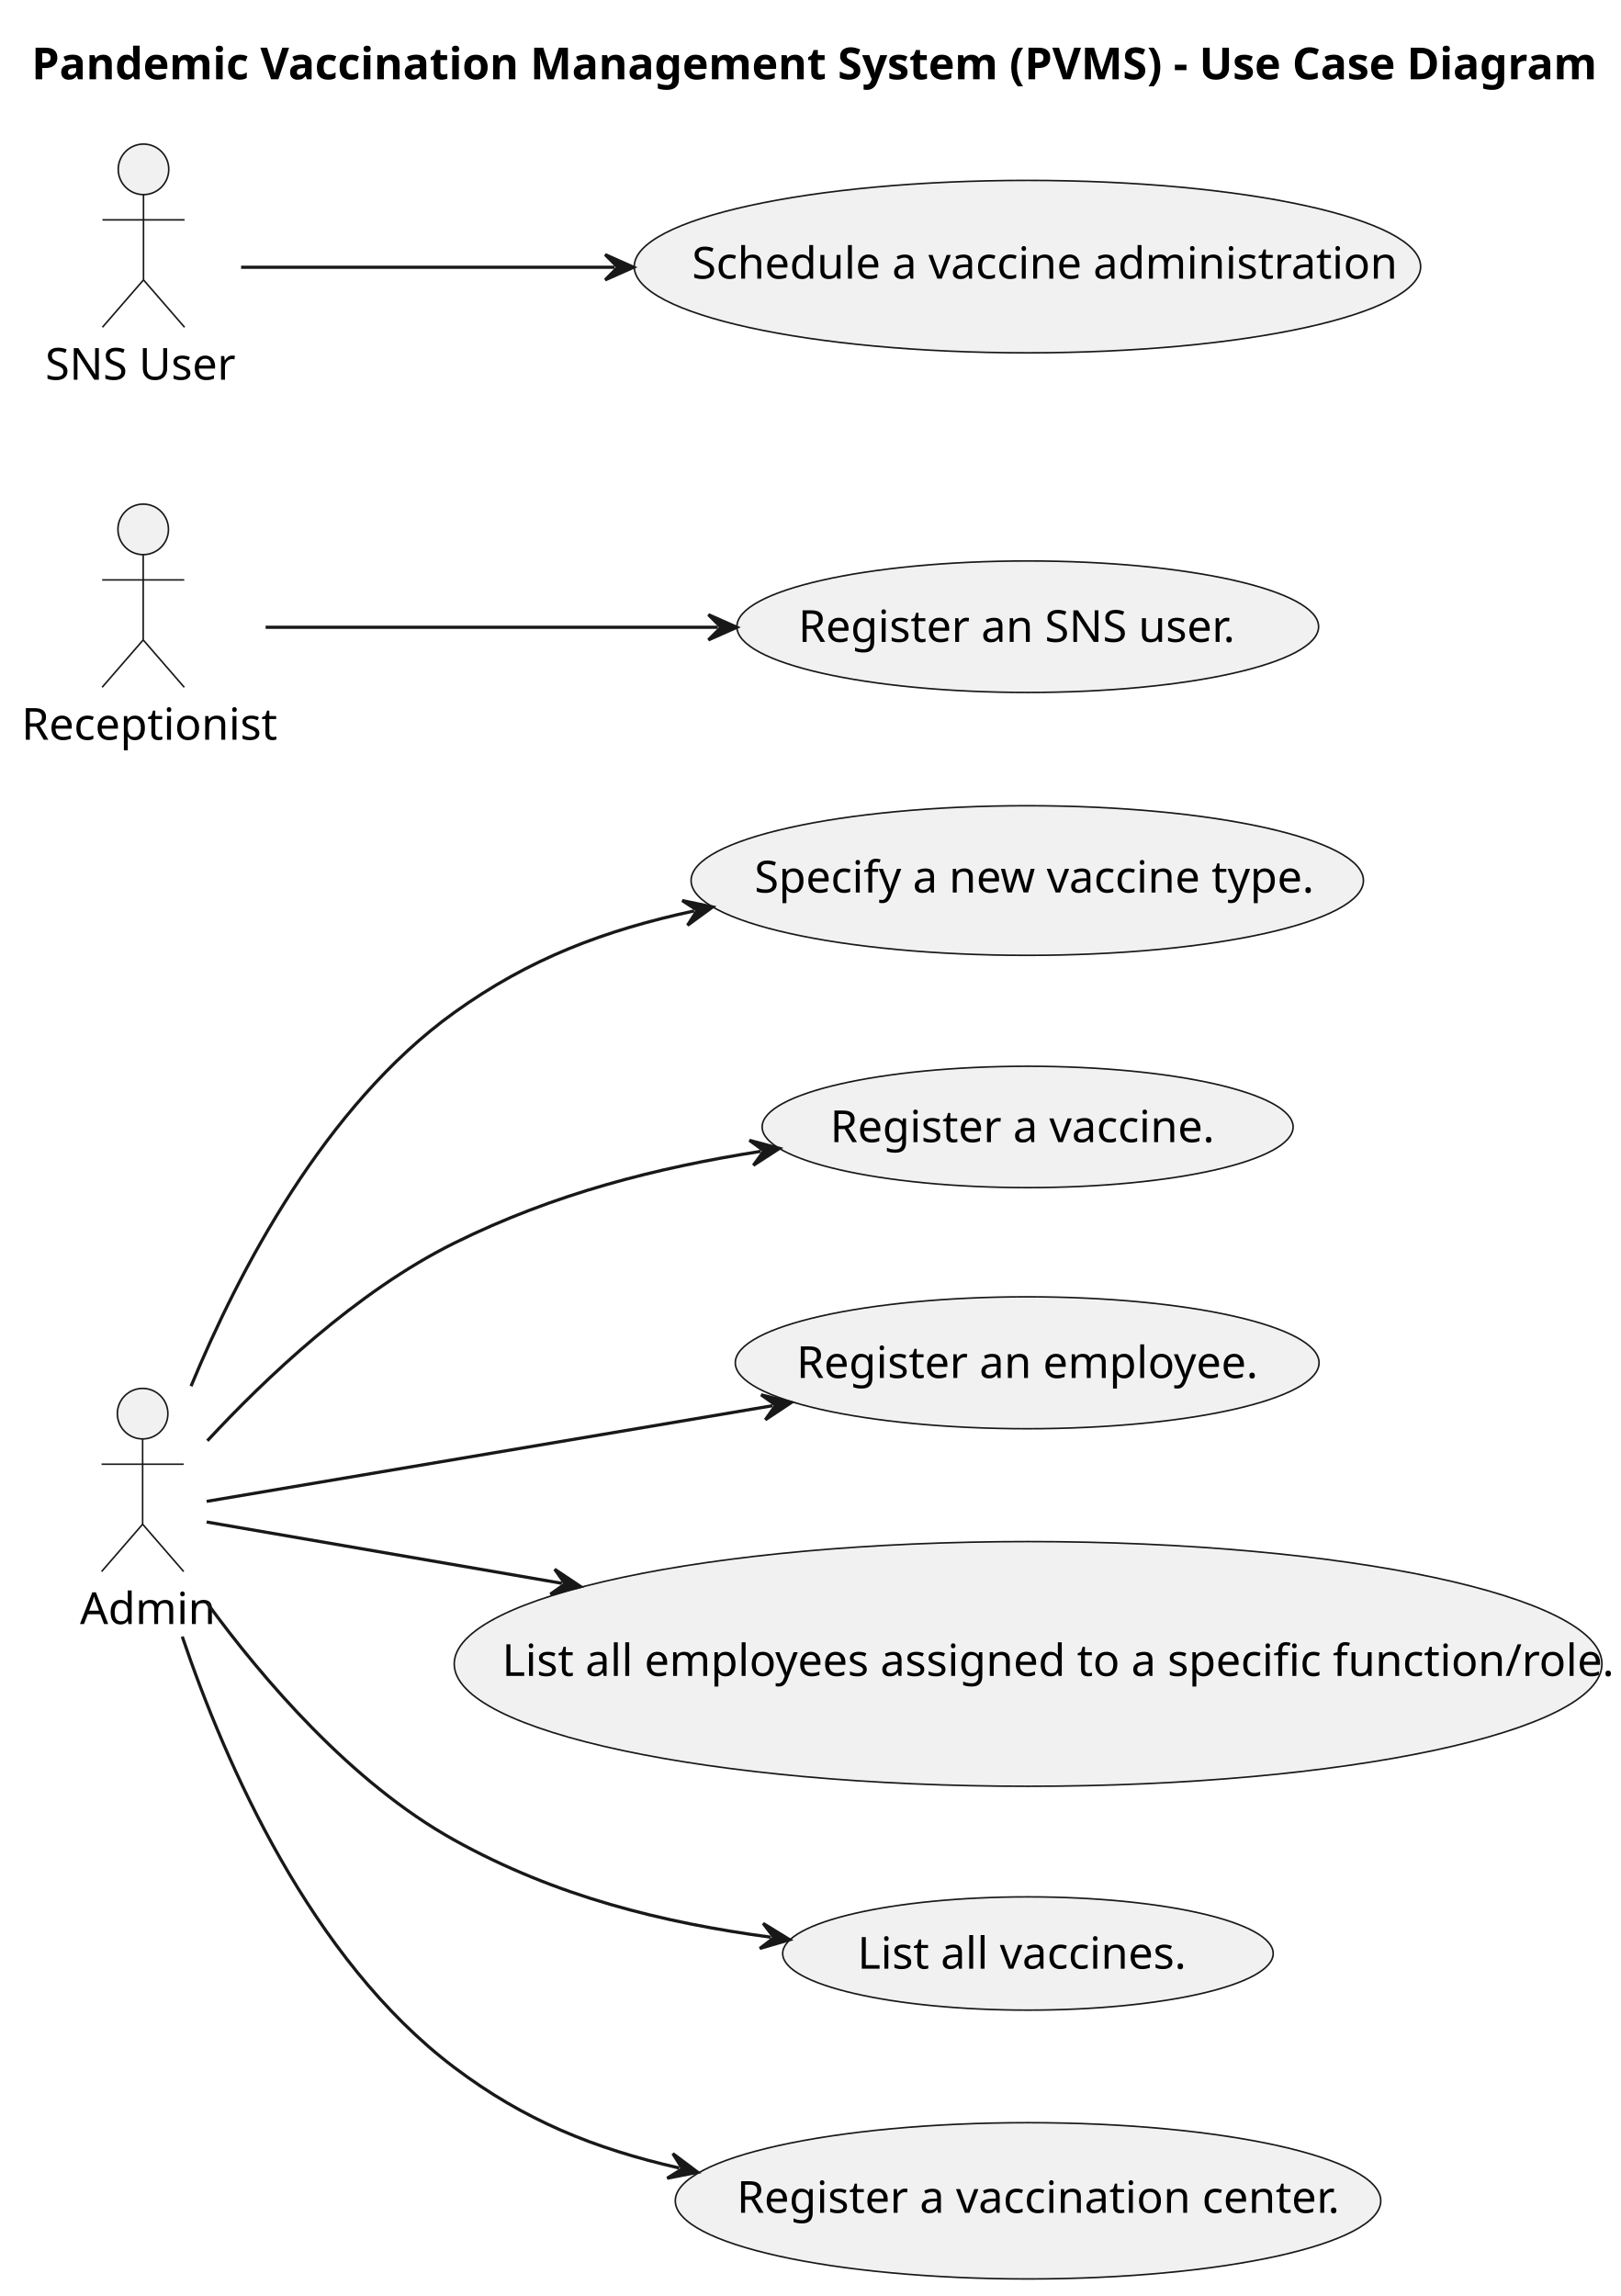
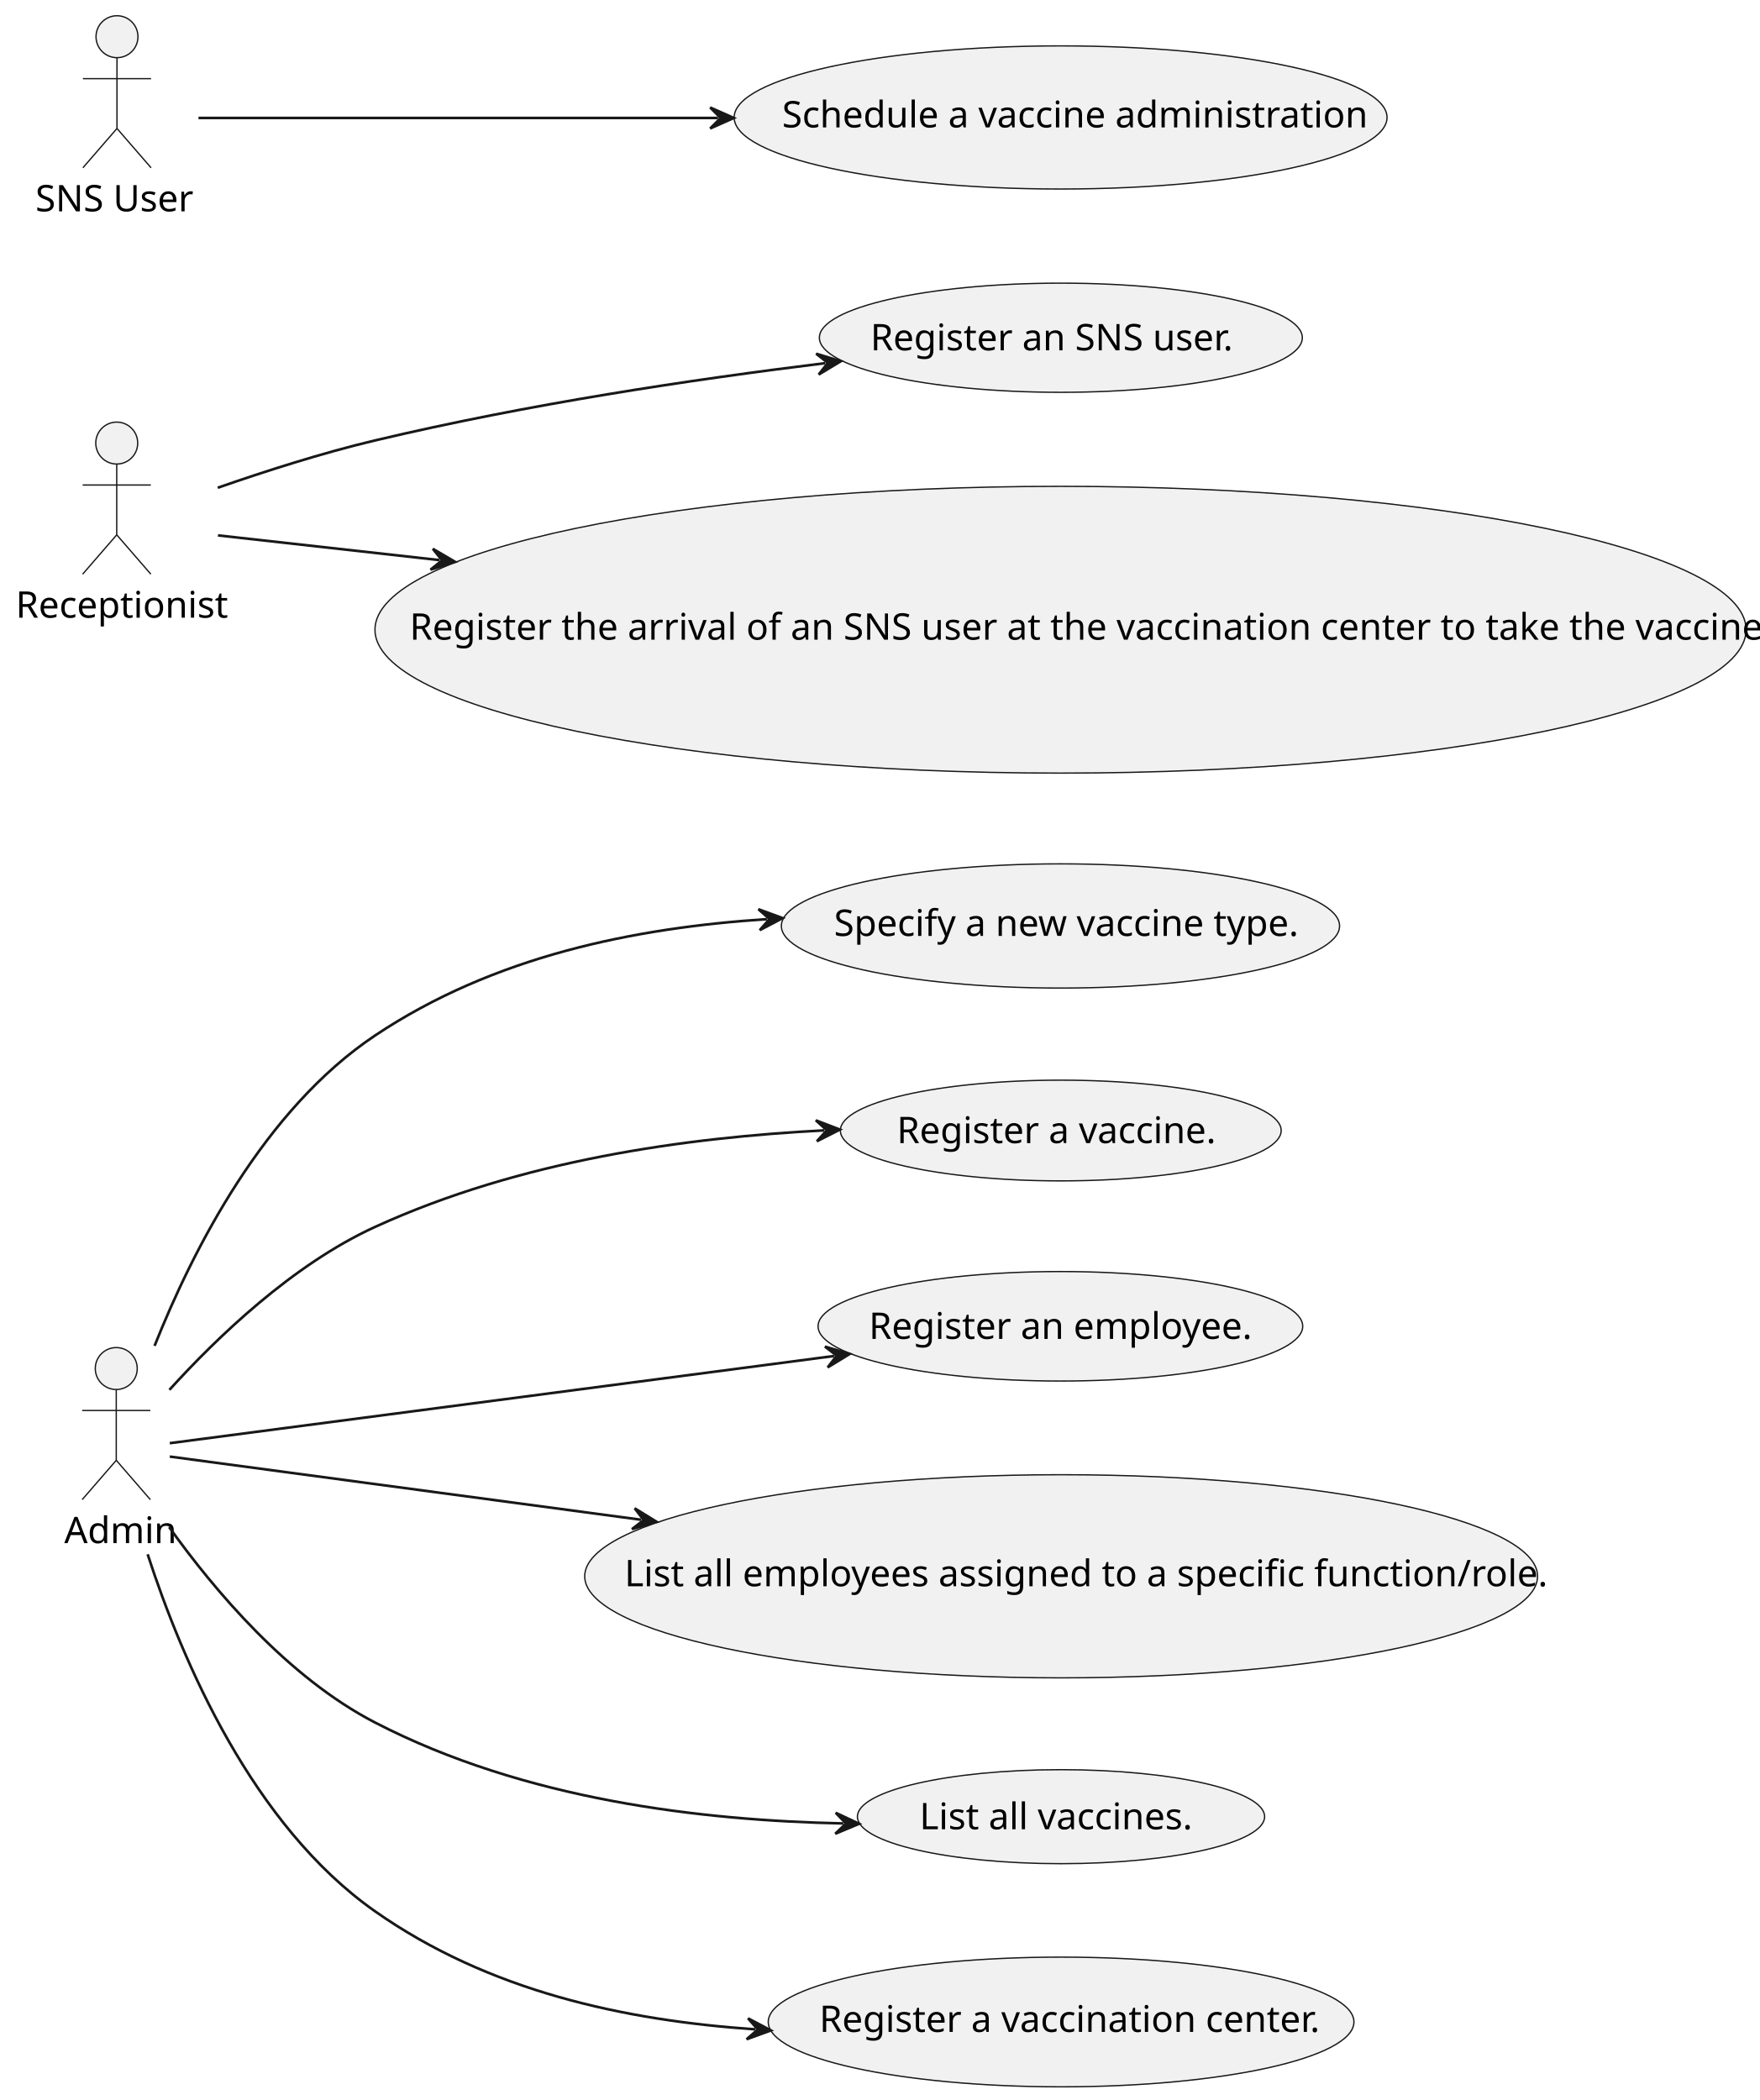
- <svg xmlns="http://www.w3.org/2000/svg" contentStyleType="text/css" height="727px" preserveAspectRatio="none" style="width:513px;height:727px;background:#FFFFFF;" version="1.1" viewBox="0 0 513 727" width="513px" zoomAndPan="magnify">
+ <svg xmlns="http://www.w3.org/2000/svg" contentStyleType="text/css" height="801px" preserveAspectRatio="none" style="width:671px;height:801px;background:#FFFFFF;" version="1.1" viewBox="0 0 671 801" width="671px" zoomAndPan="magnify">
  <defs />
  <g>
-     <text fill="#000000" font-family="sans-serif" font-size="14" font-weight="bold" lengthAdjust="spacing" textLength="480.047" x="10" y="25.107">Pandemic Vaccination Management System (PVMS) - Use Case Diagram</text>
    <g id="elem_admin">
-       <ellipse cx="45.161" cy="447.621" fill="#F1F1F1" rx="8" ry="8" style="stroke:#181818;stroke-width:0.5;" />
-       <path d="M45.161,455.621 L45.161,482.621 M32.161,463.621 L58.161,463.621 M45.161,482.621 L32.161,497.621 M45.161,482.621 L58.161,497.621 " fill="none" style="stroke:#181818;stroke-width:0.5;" />
-       <text fill="#000000" font-family="sans-serif" font-size="14" lengthAdjust="spacing" textLength="39.683" x="25.32" y="514.229">Admin</text>
+       <ellipse cx="44.341" cy="522" fill="#F1F1F1" rx="8" ry="8" style="stroke:#181818;stroke-width:0.5;" />
+       <path d="M44.341,530 L44.341,557 M31.341,538 L57.341,538 M44.341,557 L31.341,572 M44.341,557 L57.341,572 " fill="none" style="stroke:#181818;stroke-width:0.5;" />
+       <text fill="#000000" font-family="sans-serif" font-size="14" lengthAdjust="spacing" textLength="39.683" x="24.5" y="588.607">Admin</text>
    </g>
    <g id="elem_recep">
-       <ellipse cx="45.34" cy="167.621" fill="#F1F1F1" rx="8" ry="8" style="stroke:#181818;stroke-width:0.5;" />
-       <path d="M45.34,175.621 L45.34,202.621 M32.34,183.621 L58.34,183.621 M45.34,202.621 L32.34,217.621 M45.34,202.621 L58.34,217.621 " fill="none" style="stroke:#181818;stroke-width:0.5;" />
-       <text fill="#000000" font-family="sans-serif" font-size="14" lengthAdjust="spacing" textLength="77.041" x="6.82" y="234.228">Receptionist</text>
+       <ellipse cx="44.52" cy="169" fill="#F1F1F1" rx="8" ry="8" style="stroke:#181818;stroke-width:0.5;" />
+       <path d="M44.52,177 L44.52,204 M31.52,185 L57.52,185 M44.52,204 L31.52,219 M44.52,204 L57.52,219 " fill="none" style="stroke:#181818;stroke-width:0.5;" />
+       <text fill="#000000" font-family="sans-serif" font-size="14" lengthAdjust="spacing" textLength="77.041" x="6" y="235.607">Receptionist</text>
    </g>
    <g id="elem_user">
-       <ellipse cx="45.437" cy="53.621" fill="#F1F1F1" rx="8" ry="8" style="stroke:#181818;stroke-width:0.5;" />
-       <path d="M45.437,61.621 L45.437,88.621 M32.437,69.621 L58.437,69.621 M45.437,88.621 L32.437,103.621 M45.437,88.621 L58.437,103.621 " fill="none" style="stroke:#181818;stroke-width:0.5;" />
-       <text fill="#000000" font-family="sans-serif" font-size="14" lengthAdjust="spacing" textLength="62.234" x="14.32" y="120.228">SNS User</text>
+       <ellipse cx="44.617" cy="14" fill="#F1F1F1" rx="8" ry="8" style="stroke:#181818;stroke-width:0.5;" />
+       <path d="M44.617,22 L44.617,49 M31.617,30 L57.617,30 M44.617,49 L31.617,64 M44.617,49 L57.617,64 " fill="none" style="stroke:#181818;stroke-width:0.5;" />
+       <text fill="#000000" font-family="sans-serif" font-size="14" lengthAdjust="spacing" textLength="62.234" x="13.5" y="80.607">SNS User</text>
    </g>
    <g id="elem_US10">
-       <ellipse cx="325.265" cy="278.81" fill="#F1F1F1" rx="106.446" ry="23.689" style="stroke:#181818;stroke-width:0.5;" />
-       <text fill="#000000" font-family="sans-serif" font-size="14" lengthAdjust="spacing" textLength="172.758" x="238.887" y="282.607">Specify a new vaccine type.</text>
+       <ellipse cx="404.446" cy="353.189" fill="#F1F1F1" rx="106.446" ry="23.689" style="stroke:#181818;stroke-width:0.5;" />
+       <text fill="#000000" font-family="sans-serif" font-size="14" lengthAdjust="spacing" textLength="172.758" x="318.067" y="356.986">Specify a new vaccine type.</text>
    </g>
    <g id="elem_US11">
-       <ellipse cx="325.381" cy="356.833" fill="#F1F1F1" rx="84.061" ry="19.212" style="stroke:#181818;stroke-width:0.5;" />
-       <text fill="#000000" font-family="sans-serif" font-size="14" lengthAdjust="spacing" textLength="119.055" x="262.853" y="361.637">Register a vaccine.</text>
+       <ellipse cx="404.561" cy="431.212" fill="#F1F1F1" rx="84.061" ry="19.212" style="stroke:#181818;stroke-width:0.5;" />
+       <text fill="#000000" font-family="sans-serif" font-size="14" lengthAdjust="spacing" textLength="119.055" x="342.034" y="436.016">Register a vaccine.</text>
    </g>
    <g id="elem_US14">
-       <ellipse cx="325.238" cy="431.505" fill="#F1F1F1" rx="92.419" ry="20.884" style="stroke:#181818;stroke-width:0.5;" />
-       <text fill="#000000" font-family="sans-serif" font-size="14" lengthAdjust="spacing" textLength="140.075" x="252.201" y="436.308">Register an employee.</text>
+       <ellipse cx="404.419" cy="505.884" fill="#F1F1F1" rx="92.419" ry="20.884" style="stroke:#181818;stroke-width:0.5;" />
+       <text fill="#000000" font-family="sans-serif" font-size="14" lengthAdjust="spacing" textLength="140.075" x="331.381" y="510.687">Register an employee.</text>
    </g>
    <g id="elem_US15">
-       <ellipse cx="325.523" cy="526.862" fill="#F1F1F1" rx="181.704" ry="38.741" style="stroke:#181818;stroke-width:0.5;" />
-       <text fill="#000000" font-family="sans-serif" font-size="14" lengthAdjust="spacing" textLength="333.067" x="158.99" y="530.659">List all employees assigned to a specific function/role.</text>
+       <ellipse cx="404.704" cy="601.241" fill="#F1F1F1" rx="181.704" ry="38.741" style="stroke:#181818;stroke-width:0.5;" />
+       <text fill="#000000" font-family="sans-serif" font-size="14" lengthAdjust="spacing" textLength="333.067" x="238.17" y="605.038">List all employees assigned to a specific function/role.</text>
    </g>
    <g id="elem_US12">
-       <ellipse cx="325.475" cy="618.552" fill="#F1F1F1" rx="77.656" ry="17.931" style="stroke:#181818;stroke-width:0.5;" />
-       <text fill="#000000" font-family="sans-serif" font-size="14" lengthAdjust="spacing" textLength="101.931" x="271.51" y="623.356">List all vaccines.</text>
+       <ellipse cx="404.656" cy="692.931" fill="#F1F1F1" rx="77.656" ry="17.931" style="stroke:#181818;stroke-width:0.5;" />
+       <text fill="#000000" font-family="sans-serif" font-size="14" lengthAdjust="spacing" textLength="101.931" x="350.69" y="697.735">List all vaccines.</text>
    </g>
    <g id="elem_US13">
-       <ellipse cx="325.507" cy="696.859" fill="#F1F1F1" rx="111.688" ry="24.738" style="stroke:#181818;stroke-width:0.5;" />
-       <text fill="#000000" font-family="sans-serif" font-size="14" lengthAdjust="spacing" textLength="184.427" x="233.294" y="700.655">Register a vaccination center.</text>
+       <ellipse cx="404.688" cy="771.237" fill="#F1F1F1" rx="111.688" ry="24.738" style="stroke:#181818;stroke-width:0.5;" />
+       <text fill="#000000" font-family="sans-serif" font-size="14" lengthAdjust="spacing" textLength="184.427" x="312.474" y="775.034">Register a vaccination center.</text>
    </g>
    <g id="elem_US20">
-       <ellipse cx="325.415" cy="198.44" fill="#F1F1F1" rx="92.095" ry="20.819" style="stroke:#181818;stroke-width:0.5;" />
-       <text fill="#000000" font-family="sans-serif" font-size="14" lengthAdjust="spacing" textLength="139.282" x="252.774" y="203.244">Register an SNS user.</text>
+       <ellipse cx="404.595" cy="128.819" fill="#F1F1F1" rx="92.095" ry="20.819" style="stroke:#181818;stroke-width:0.5;" />
+       <text fill="#000000" font-family="sans-serif" font-size="14" lengthAdjust="spacing" textLength="139.282" x="331.954" y="133.623">Register an SNS user.</text>
    </g>
    <g id="elem_US30">
-       <ellipse cx="325.319" cy="84.421" fill="#F1F1F1" rx="124.499" ry="27.3" style="stroke:#181818;stroke-width:0.5;" />
-       <text fill="#000000" font-family="sans-serif" font-size="14" lengthAdjust="spacing" textLength="212.454" x="219.092" y="88.218">Schedule a vaccine administration</text>
+       <ellipse cx="404.499" cy="44.8" fill="#F1F1F1" rx="124.499" ry="27.3" style="stroke:#181818;stroke-width:0.5;" />
+       <text fill="#000000" font-family="sans-serif" font-size="14" lengthAdjust="spacing" textLength="212.454" x="298.272" y="48.597">Schedule a vaccine administration</text>
+     </g>
+     <g id="elem_US22">
+       <ellipse cx="404.467" cy="240.193" fill="#F1F1F1" rx="261.467" ry="54.693" style="stroke:#181818;stroke-width:0.5;" />
+       <text fill="#000000" font-family="sans-serif" font-size="14" lengthAdjust="spacing" textLength="496.481" x="156.227" y="243.99">Register the arrival of an SNS user at the vaccination center to take the vaccine.</text>
    </g>
    <g id="link_admin_US10">
-       <path d="M60.49,438.911 C75.54,402.561 102.86,350.061 143.82,320.621 C167.59,303.531 191.404,294.543 219.794,288.433 " fill="none" id="admin-to-US10" style="stroke:#181818;stroke-width:1.0;" />
-       <polygon fill="#181818" points="225.66,287.171,216.019,285.154,220.772,288.223,217.703,292.975,225.66,287.171" style="stroke:#181818;stroke-width:1.0;" />
+       <path d="M58.95,513.35 C73.61,476.5 100.78,423.2 143,395 C188.33,364.72 241.823,353.912 292.493,350.592 " fill="none" id="admin-to-US10" style="stroke:#181818;stroke-width:1.0;" />
+       <polygon fill="#181818" points="298.48,350.2,289.238,346.797,293.491,350.527,289.761,354.78,298.48,350.2" style="stroke:#181818;stroke-width:1.0;" />
    </g>
    <g id="link_admin_US11">
-       <path d="M65.66,456.201 C83.84,436.601 112.83,408.961 143.82,393.621 C175.64,377.871 207.873,369.755 240.893,364.555 " fill="none" id="admin-to-US11" style="stroke:#181818;stroke-width:1.0;" />
-       <polygon fill="#181818" points="246.82,363.621,237.307,361.07,241.881,364.399,238.552,368.973,246.82,363.621" style="stroke:#181818;stroke-width:1.0;" />
+       <path d="M64.62,530.12 C82.66,510.22 111.55,482.39 143,468 C198.66,442.54 261.438,433.9 314.338,431.16 " fill="none" id="admin-to-US11" style="stroke:#181818;stroke-width:1.0;" />
+       <polygon fill="#181818" points="320.33,430.85,311.135,427.321,315.337,431.109,311.549,435.31,320.33,430.85" style="stroke:#181818;stroke-width:1.0;" />
    </g>
    <g id="link_admin_US14">
-       <path d="M65.43,475.391 C102.97,469.041 182.194,455.652 244.634,445.092 " fill="none" id="admin-to-US14" style="stroke:#181818;stroke-width:1.0;" />
-       <polygon fill="#181818" points="250.55,444.091,241.009,441.648,245.62,444.925,242.343,449.536,250.55,444.091" style="stroke:#181818;stroke-width:1.0;" />
+       <path d="M64.75,550.47 C112.75,544.17 233.981,528.251 318.121,517.211 " fill="none" id="admin-to-US14" style="stroke:#181818;stroke-width:1.0;" />
+       <polygon fill="#181818" points="324.07,516.43,314.626,513.635,319.113,517.081,315.667,521.567,324.07,516.43" style="stroke:#181818;stroke-width:1.0;" />
    </g>
    <g id="link_admin_US15">
-       <path d="M65.43,481.921 C90.58,486.261 131.177,493.27 177.917,501.34 " fill="none" id="admin-to-US15" style="stroke:#181818;stroke-width:1.0;" />
-       <polygon fill="#181818" points="183.83,502.361,175.642,496.888,178.903,501.51,174.28,504.772,183.83,502.361" style="stroke:#181818;stroke-width:1.0;" />
+       <path d="M64.75,555.58 C100.04,560.31 172.193,569.982 244.513,579.682 " fill="none" id="admin-to-US15" style="stroke:#181818;stroke-width:1.0;" />
+       <polygon fill="#181818" points="250.46,580.48,242.072,575.319,245.504,579.815,241.008,583.248,250.46,580.48" style="stroke:#181818;stroke-width:1.0;" />
    </g>
    <g id="link_admin_US12">
-       <path d="M65.59,507.591 C83.1,531.541 111.15,564.471 143.82,582.621 C176.08,600.551 210.023,608.835 244.093,613.395 " fill="none" id="admin-to-US12" style="stroke:#181818;stroke-width:1.0;" />
-       <polygon fill="#181818" points="250.04,614.191,241.65,609.033,245.084,613.528,240.589,616.962,250.04,614.191" style="stroke:#181818;stroke-width:1.0;" />
+       <path d="M64.5,582.47 C81.85,606.73 109.81,639.83 143,657 C200.17,686.58 267.391,694.374 321.641,695.514 " fill="none" id="admin-to-US12" style="stroke:#181818;stroke-width:1.0;" />
+       <polygon fill="#181818" points="327.64,695.64,318.726,691.452,322.641,695.535,318.558,699.45,327.64,695.64" style="stroke:#181818;stroke-width:1.0;" />
    </g>
    <g id="link_admin_US13">
-       <path d="M57.71,518.211 C71.45,558.721 98.52,620.411 143.82,654.621 C166.03,671.391 187.991,680.283 215.081,686.482 " fill="none" id="admin-to-US13" style="stroke:#181818;stroke-width:1.0;" />
-       <polygon fill="#181818" points="220.93,687.821,213.049,681.914,216.056,686.706,211.264,689.712,220.93,687.821" style="stroke:#181818;stroke-width:1.0;" />
+       <path d="M56.31,592.85 C69.62,633.87 96.41,696.27 143,729 C186.48,759.55 238.064,770.619 288.014,774.049 " fill="none" id="admin-to-US13" style="stroke:#181818;stroke-width:1.0;" />
+       <polygon fill="#181818" points="294,774.46,285.295,769.853,289.012,774.117,284.747,777.834,294,774.46" style="stroke:#181818;stroke-width:1.0;" />
    </g>
    <g id="link_recep_US20">
-       <path d="M84.1,198.621 C122.26,198.621 176.63,198.621 227.31,198.621 " fill="none" id="recep-to-US20" style="stroke:#181818;stroke-width:1.0;" />
-       <polygon fill="#181818" points="233.31,198.621,224.31,194.621,228.31,198.621,224.31,202.621,233.31,198.621" style="stroke:#181818;stroke-width:1.0;" />
+       <path d="M83.04,186.04 C100.99,179.79 122.89,172.77 143,168 C201.73,154.07 263.205,144.875 314.735,138.515 " fill="none" id="recep-to-US20" style="stroke:#181818;stroke-width:1.0;" />
+       <polygon fill="#181818" points="320.69,137.78,311.268,134.913,315.728,138.393,312.248,142.852,320.69,137.78" style="stroke:#181818;stroke-width:1.0;" />
+     </g>
+     <g id="link_recep_US22">
+       <path d="M83.14,204.21 C106.47,206.81 132.647,209.733 167.617,213.643 " fill="none" id="recep-to-US22" style="stroke:#181818;stroke-width:1.0;" />
+       <polygon fill="#181818" points="173.58,214.31,165.08,209.335,168.611,213.754,164.191,217.285,173.58,214.31" style="stroke:#181818;stroke-width:1.0;" />
    </g>
    <g id="link_user_US30">
-       <path d="M76.34,84.621 C106.38,84.621 148.63,84.621 194.62,84.621 " fill="none" id="user-to-US30" style="stroke:#181818;stroke-width:1.0;" />
-       <polygon fill="#181818" points="200.62,84.621,191.62,80.621,195.62,84.621,191.62,88.621,200.62,84.621" style="stroke:#181818;stroke-width:1.0;" />
+       <path d="M75.71,45 C120.47,45 200.95,45 273.85,45 " fill="none" id="user-to-US30" style="stroke:#181818;stroke-width:1.0;" />
+       <polygon fill="#181818" points="279.85,45,270.85,41,274.85,45,270.85,49,279.85,45" style="stroke:#181818;stroke-width:1.0;" />
    </g>
  </g>
</svg>
